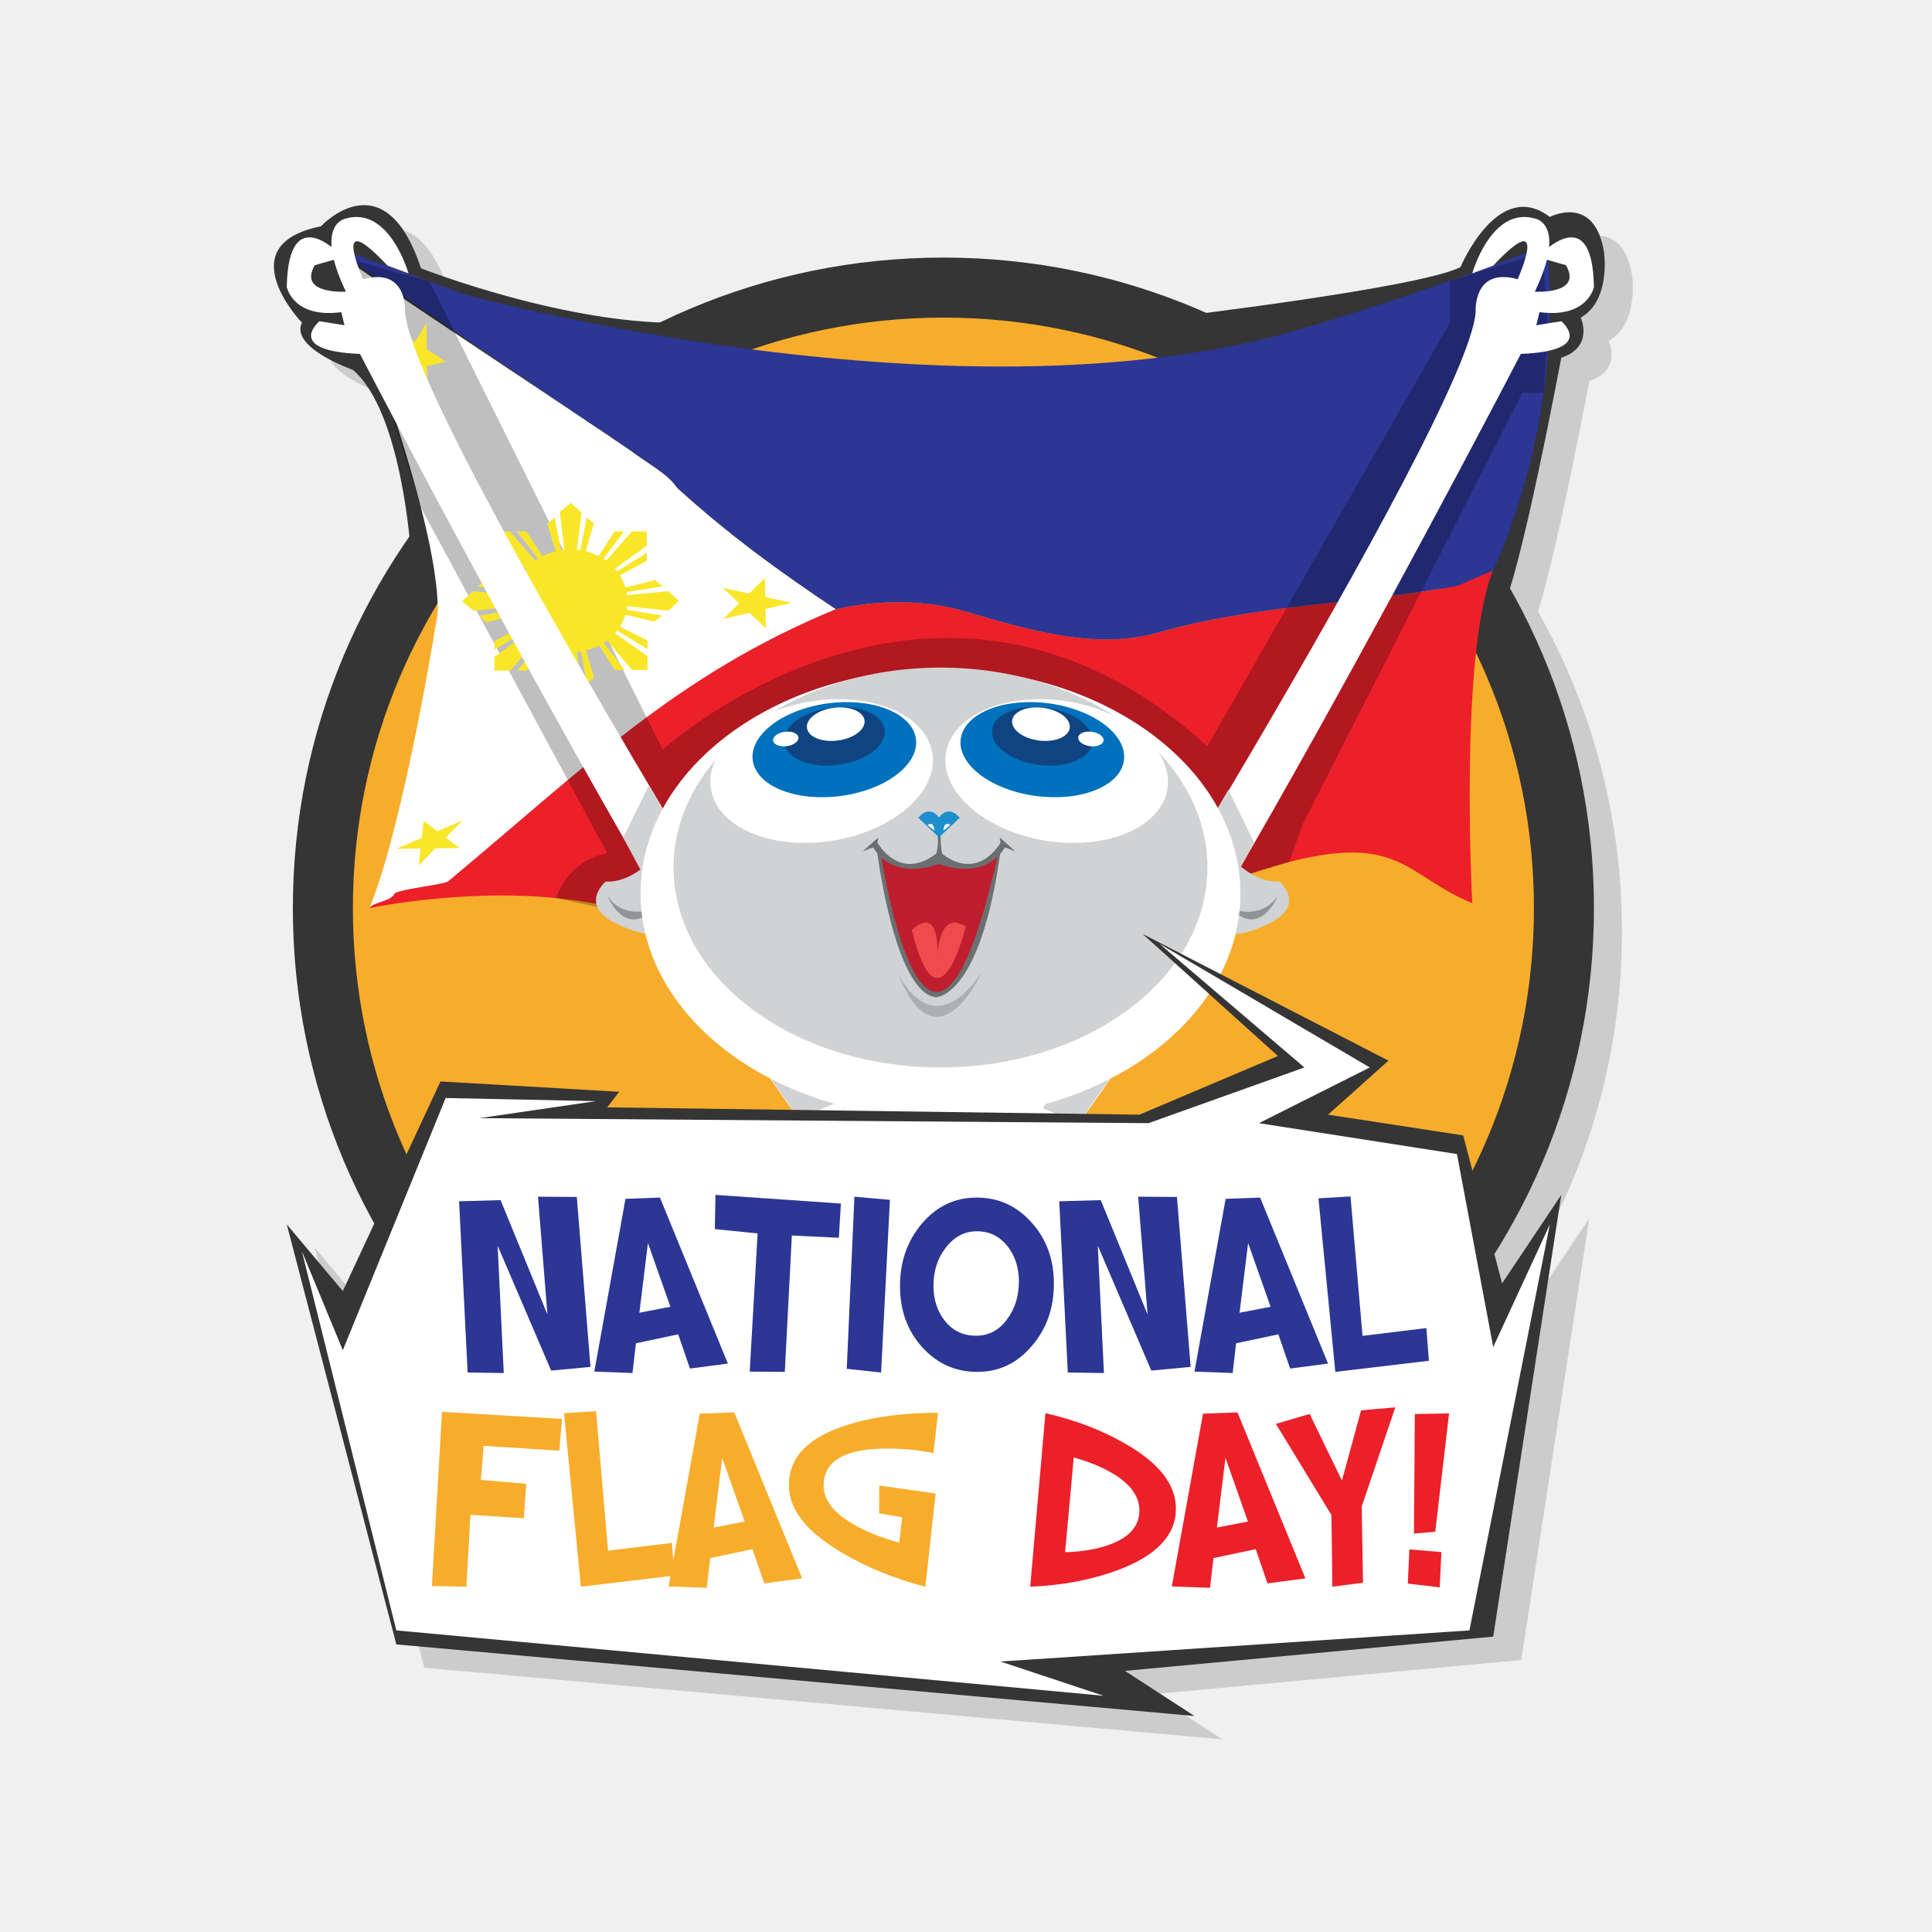
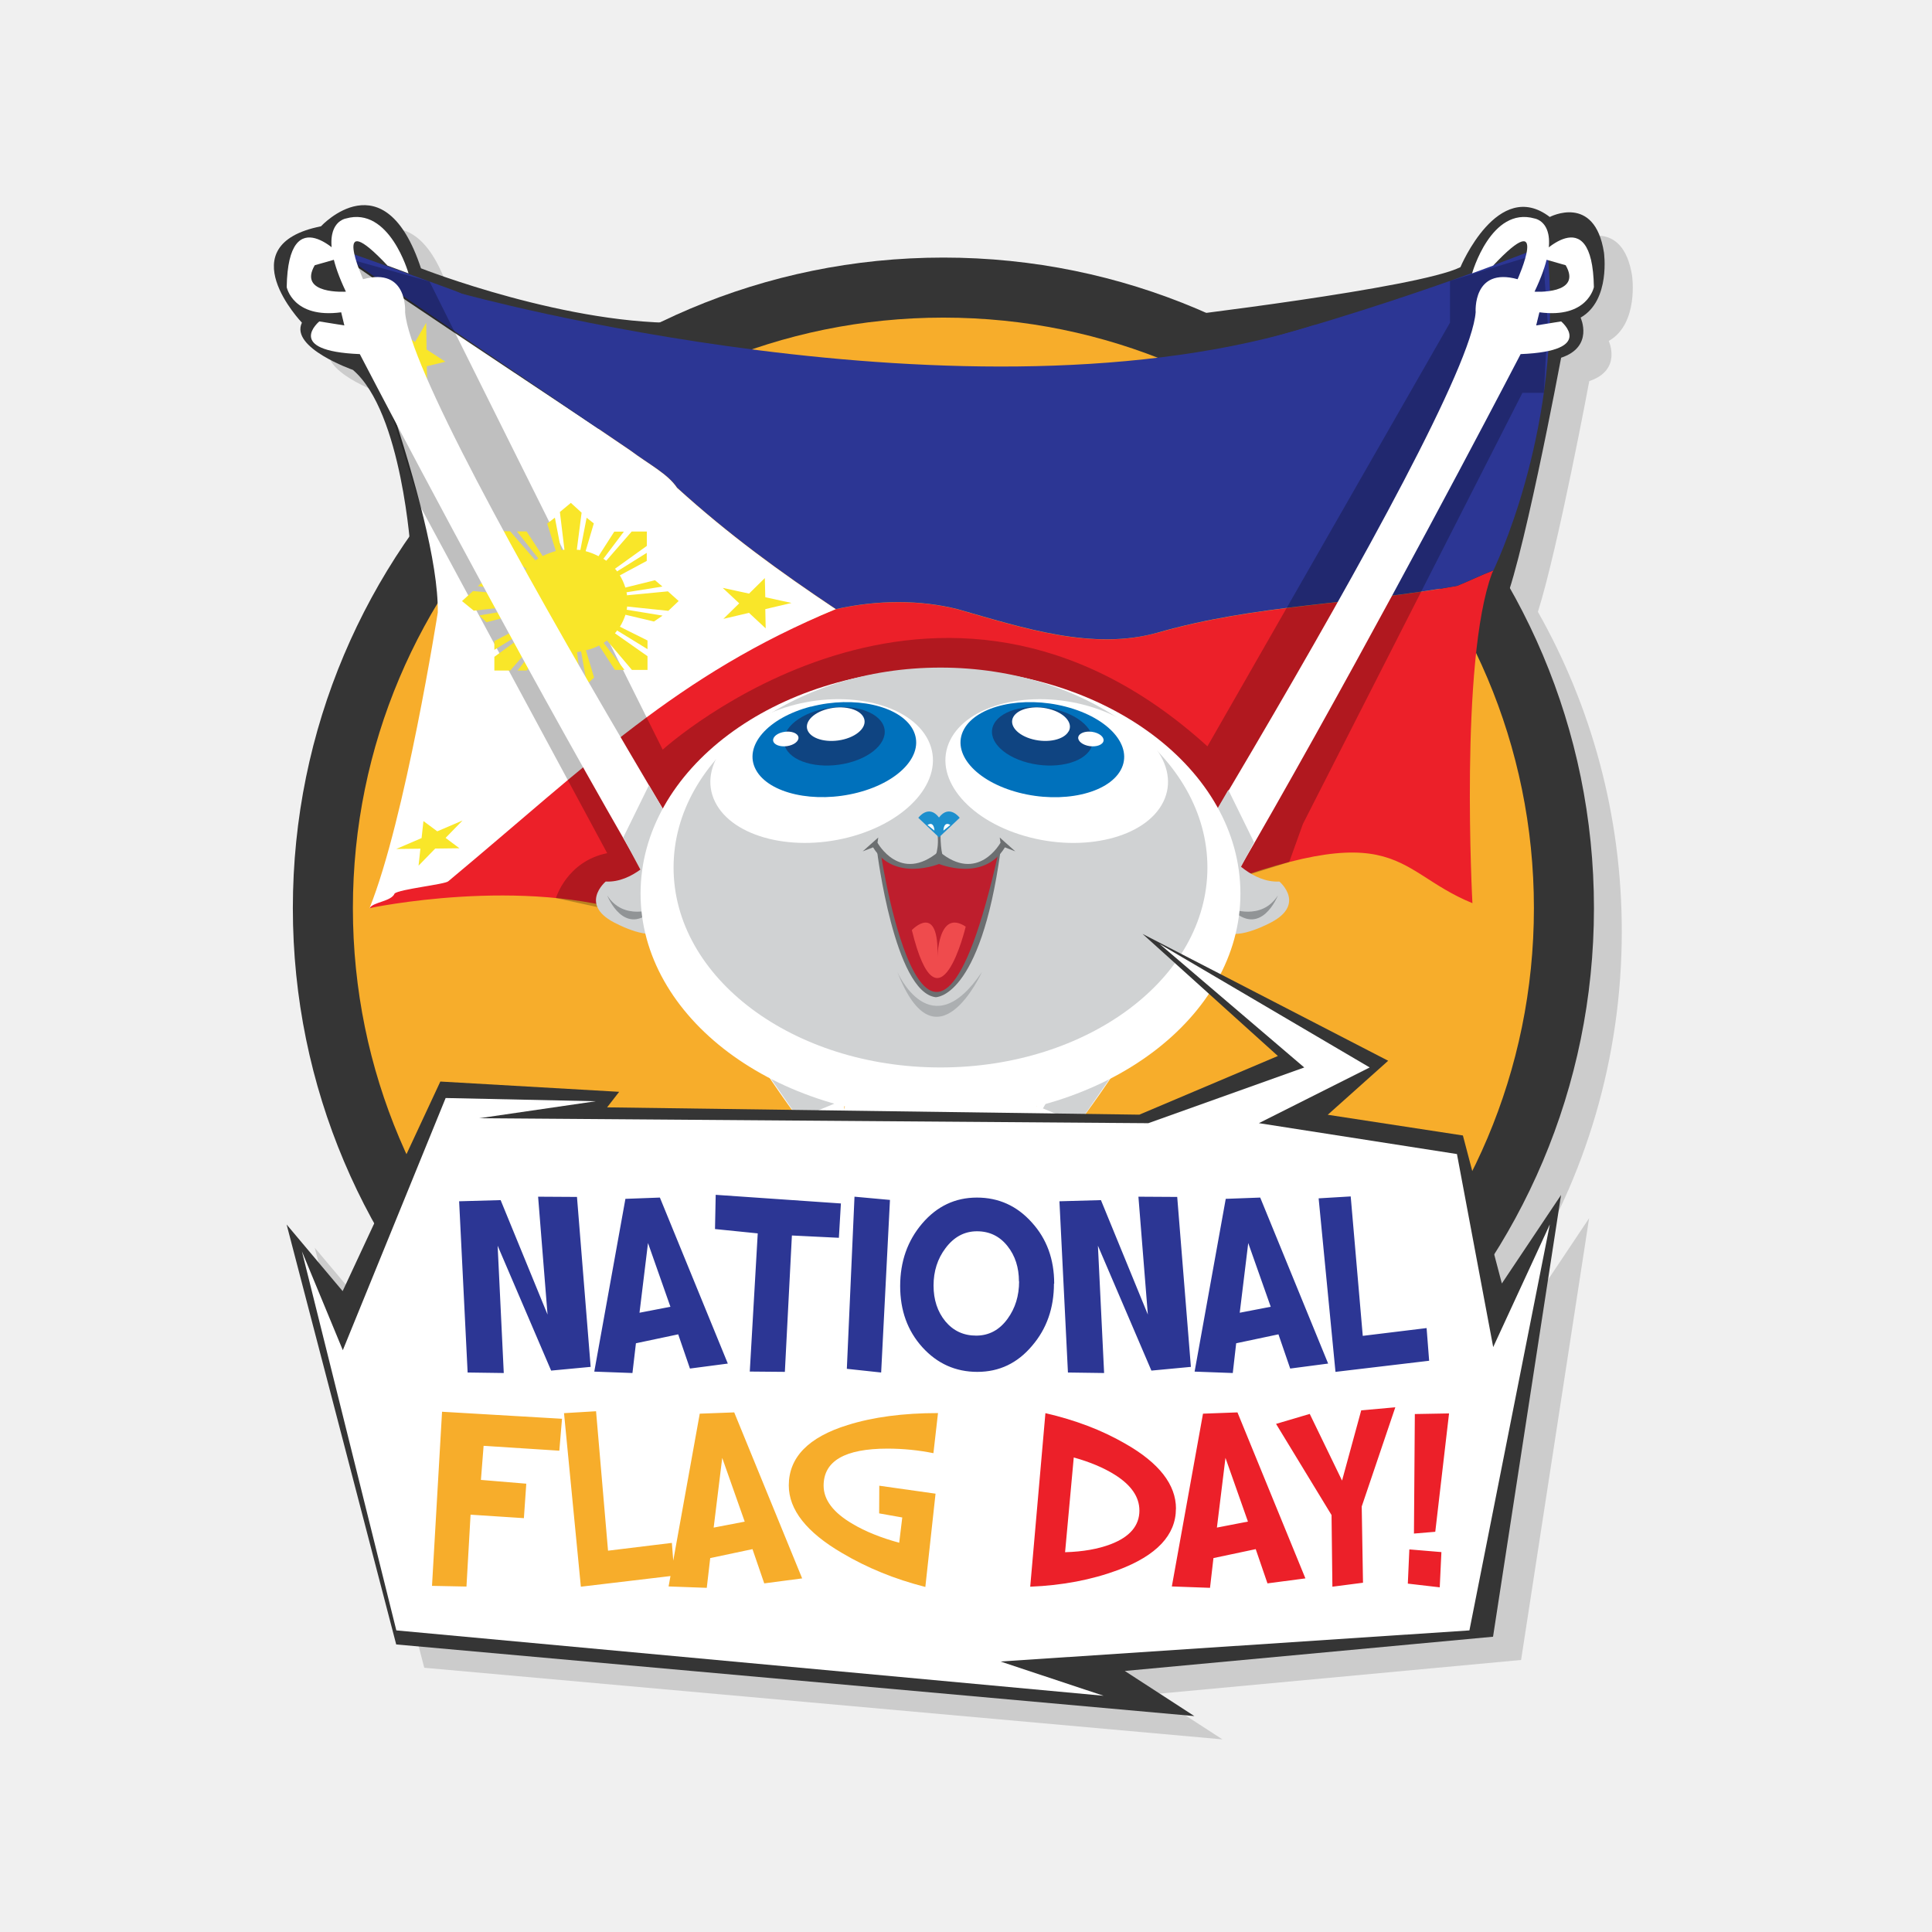
- <svg xmlns="http://www.w3.org/2000/svg" version="1.1" id="Layer_1" x="0px" y="0px" width="250px" height="250px" viewBox="0 0 250 250" enable-background="new 0 0 250 250" xml:space="preserve">
-   <g id="Layer_2_1_">
- </g>
-   <g>
-     <g opacity="0.15">
-       <path d="M199.016,79.142c2.643-8.419,6.636-29.83,6.636-29.83c4.281-1.421,2.519-5.191,2.519-5.191    c3.929-2.232,3.021-8.437,3.021-8.437c-1.208-7.647-7.017-4.587-7.017-4.587c-6.715-5.134-11.565,6.493-11.565,6.493    c-4.109,2.055-23.613,4.733-32.901,5.919c-10.4-4.598-21.904-7.157-34.007-7.157c-13.153,0-25.601,3.019-36.691,8.398    c-14.61-0.602-30.908-7.009-30.908-7.009c-4.735-14.352-12.94-5.438-12.94-5.438c-12.086,2.417-2.467,12.471-2.467,12.471    c-1.562,3.255,6.596,6.111,6.596,6.111c5.044,4.29,6.799,16.565,7.315,21.561c-9.506,13.633-15.084,30.207-15.084,48.087    c0,14.807,3.828,28.717,10.54,40.805l-4.074,8.745l-7.252-8.623l14.177,54.348l103.279,9.266l-8.998-5.841l47.654-4.433    l8.805-57.16l-7.653,11.451L197,165.297c8.159-12.968,12.882-28.313,12.882-44.765C209.882,105.486,205.931,91.365,199.016,79.142    z" />
-     </g>
-     <g>
-       <path fill="#353535" d="M53.168,71.582c0,0-1.11-18.28-7.504-23.718c0,0-8.157-2.856-6.596-6.111c0,0-9.618-10.054,2.468-12.471    c0,0,8.205-8.914,12.94,5.438c0,0,19.238,7.568,34.647,7.032c0,0,46.601-8.584,62.016-0.652c0,0,32.405-3.812,37.844-6.531    c0,0,4.852-11.627,11.565-6.493c0,0,5.809-3.06,7.017,4.587c0,0,0.906,6.205-3.021,8.437c0,0,1.764,3.771-2.518,5.191    c0,0-5.338,28.614-7.755,32.693" />
-     </g>
-     <g>
-       <circle fill="#353535" cx="122.076" cy="117.511" r="84.181" />
-     </g>
-     <g>
-       <circle fill="#F7AD2B" cx="122.076" cy="117.511" r="76.412" />
-     </g>
-     <path fill="#FFFFFF" d="M108.159,78.833c-7.251-4.834-13.898-9.668-20.546-15.711c-1.208-1.813-3.625-3.021-6.043-4.834   c-10.112-6.895-27.61-18.328-37.21-25.006c0.123,3.269,12.445,32.957,12.289,45.968c0,0-4.218,26.832-8.832,38.262   c0.613-0.57,20.654-4.844,21.063-5.254C87.009,97.149,87.613,87.293,108.159,78.833z" />
-     <path fill="#EC2029" d="M149.855,81.854c-8.46,2.417-17.524-0.604-25.984-3.021c-4.834-1.208-10.273-1.208-15.712,0   c-20.546,8.46-32.027,20.093-50.156,35.2c-0.409,0.409-6.336,1.019-6.949,1.589c-0.418,1.037-2.792,1.087-3.237,1.888   c0,0,19.844-4.222,34.868,0.904c0,0,38.208,11.109,68.45-1.369c30.24-12.478,28.547-4.598,39.376-0.175   c0,0-1.689-31.343,2.541-42.698c0,0,0.063-0.13,0.17-0.355c-1.617,0.609-3.154,1.379-4.691,1.994   C175.236,78.229,162.546,78.229,149.855,81.854z" />
-     <path fill="#2C3694" d="M200.142,31.655c0,0-69.446,28.646-112.982,20.287c0,0-15.408-9.216-28.401-14.353   c0,0-15.852-5.813-15.845-5.62c9.601,6.677,28.545,19.423,38.657,26.317c2.417,1.813,4.834,3.021,6.043,4.834   c6.647,6.043,13.294,10.877,20.546,15.711c5.439-1.208,10.877-1.208,15.712,0c8.46,2.417,17.524,5.438,25.984,3.021   c12.69-3.625,25.381-3.625,38.675-6.043c1.537-0.615,3.074-1.385,4.691-1.994C194.476,71.147,202.419,53.212,200.142,31.655z" />
-     <path opacity="0.25" d="M71.938,116.208c0,0,1.4-4.747,6.632-5.81L54.477,65.7l-7.529-23.948l-2.587-8.471l11.217,3.146   l30.171,60.579c0,0,35.48-32.234,70.491-0.429l31.385-54.826v-5.403l12.005-3.687l0.622,9.089l-0.507,9.079h-2.753l-28.402,55.784   l-1.775,4.928l-7.768,2.436l-72.534,5.403" />
-     <path fill="#FFFFFF" d="M134.102,143.173c0,0,55.839-89.052,56.847-102.781c0,0-0.403-5.874,5.438-4.262   c0,0,4.347-9.762-3.164-1.759l-2.715,1.001c0,0,2.455-8.709,8.096-7.098c0,0,1.383,0.198,1.775,2.022   c0.296,1.368,0.036,3.649-1.775,7.445c0,0,6.243,0.403,4.027-3.424l-3.625-1.036c0,0,7.051-7.827,7.252,3.855   c0,0-0.806,4.093-7.051,3.255l-0.416,1.694l3.236-0.518c0,0,4.634,3.827-5.236,4.23c0,0-50.041,96.485-62.688,105.55" />
-     <path fill="#F9E629" d="M81.151,78.448c0,0.15-0.021,0.302-0.062,0.452l4.651,0.761l-1.116,0.763l-3.69-0.875   c-0.187,0.564-0.424,1.082-0.714,1.552l3.567,1.779v1.128l-3.938-2.427c-0.063,0.113-0.155,0.235-0.279,0.366l4.218,2.963v1.778   h-2.016l-3.226-3.809c-0.124,0.094-0.269,0.197-0.434,0.31l2.698,3.499h-1.241l-2.047-3.161c-0.537,0.282-1.106,0.489-1.705,0.62   l1.055,3.528l-0.931,0.875l-0.745-4.261c-0.166,0.038-0.341,0.066-0.527,0.084l0.589,4.855l-1.396,1.242l-1.426-1.242l0.558-4.855   c-0.166-0.018-0.32-0.046-0.465-0.084l-0.745,4.261l-0.837-0.705l1.054-3.641c-0.579-0.15-1.138-0.358-1.674-0.621l-2.171,3.189   h-1.178l2.698-3.556c-0.125-0.075-0.239-0.159-0.341-0.254l-3.317,3.81h-2.047v-1.778l4.186-3.049   c-0.082-0.093-0.154-0.187-0.217-0.281l-3.969,2.427v-1.129l3.566-1.863c-0.332-0.507-0.569-1.033-0.713-1.579l-3.876,1.016   l-0.931-0.876l4.621-0.79c-0.021-0.131-0.043-0.273-0.063-0.423l-5.272,0.593l-1.519-1.243l1.426-1.298l5.365,0.508   c0.02-0.15,0.041-0.291,0.063-0.423l-4.807-0.706l0.961-0.818l4.031,0.932c0.145-0.526,0.362-1.034,0.651-1.524l-3.503-1.862   v-1.073l3.876,2.428c0.083-0.113,0.165-0.226,0.248-0.339l-4.124-2.991v-1.862h2.016l3.287,3.781   c0.103-0.093,0.228-0.179,0.373-0.254l-2.761-3.527h1.24l2.078,3.188c0.538-0.263,1.106-0.479,1.706-0.648l-1.116-3.556   l0.992-0.762l0.807,4.178c0.145,0,0.289-0.009,0.434-0.028l-0.589-4.883l1.426-1.186l1.396,1.27l-0.62,4.799   c0.166,0,0.321,0.009,0.465,0.028l0.807-4.178l0.93,0.734l-1.054,3.584c0.579,0.151,1.137,0.368,1.674,0.648l2.048-3.188h1.24   l-2.667,3.527c0.123,0.075,0.248,0.161,0.372,0.254l3.287-3.781h1.954v1.862l-4.125,2.963c0.124,0.095,0.217,0.207,0.279,0.339   l3.845-2.4v1.044L80.22,74.44c0.31,0.508,0.548,1.036,0.714,1.581l3.845-0.959l0.961,0.818l-4.651,0.734   c0.04,0.15,0.062,0.282,0.062,0.395l5.303-0.508l1.396,1.242l-1.333,1.27L81.151,78.448L81.151,78.448z" />
-     <polygon fill="#F9E629" points="96.965,79.293 93.607,80.081 95.654,78.065 93.519,76.067 96.936,76.808 98.982,74.792    99.044,77.265 102.437,78.001 99.047,78.801 99.101,81.291 96.965,79.293  " />
-     <polygon fill="#F9E629" points="56.343,109.775 54.178,112 54.419,109.799 51.286,109.837 54.574,108.424 54.815,106.223    56.603,107.551 59.868,106.148 57.685,108.396 59.477,109.736 56.343,109.775  " />
-     <polygon fill="#F9E629" points="53.727,44.239 55.173,41.752 55.226,45.211 57.667,46.793 55.256,47.371 55.309,50.831    53.768,47.728 51.374,48.303 52.832,45.786 51.286,42.659 53.727,44.239  " />
-     <polygon fill="#D0D2D3" points="114.852,173.149 111.545,183.142 120.466,174.315 125.523,173.149 131.858,184.305 129.209,170.92     " />
-     <path fill="#FFFFFF" d="M111.533,172.374c0,0-2.793,8.731-3.569,12.804c0,0,1.746,3.395,5.432,0l3.881-6.692   c0,0-0.292,3.299,0.485,2.522l3.977-8.634l-4.171,0.775l-5.019,9.022l3.175-8.635" />
-     <path fill="#FFFFFF" d="M109.264,143.173c0,0-55.839-89.052-56.846-102.781c0,0,0.403-5.874-5.439-4.262   c0,0-4.346-9.762,3.165-1.759l2.714,1.001c0,0-2.456-8.709-8.095-7.098c0,0-1.383,0.198-1.776,2.022   c-0.295,1.368-0.036,3.649,1.776,7.445c0,0-6.244,0.403-4.029-3.424l3.626-1.036c0,0-7.05-7.827-7.251,3.855   c0,0,0.805,4.093,7.05,3.255l0.417,1.694l-3.237-0.518c0,0-4.633,3.827,5.237,4.23c0,0,50.04,96.485,62.688,105.55" />
-     <path fill="#FFFFFF" d="M131.99,172.374c0,0,2.793,8.731,3.568,12.804c0,0-1.746,3.395-5.433,0l-3.88-6.692   c0,0,0.291,3.299-0.485,2.522l-3.978-8.634l4.172,0.775l5.019,9.022l-3.176-8.635" />
-     <polygon fill="#D0D2D3" points="80.644,108.382 83.974,101.603 107.964,142.814 103.324,144.732 97.978,137.027 83.484,113.681     " />
-     <polygon fill="#D0D2D3" points="162.275,108.986 158.944,102.207 134.955,143.419 139.594,145.336 144.941,137.632    159.435,114.285  " />
-     <path fill="#FFFFFF" d="M133.006,139.94l-11.843,2.257l-10.729-2.257c0,0-13.665,34.922,11.284,36.993   C146.669,174.862,133.006,139.94,133.006,139.94z" />
-     <path fill="#D0D2D3" d="M84.668,110.884c0,0-2.799,3.379-6.291,3.186c0,0-3.687,3.101,1.552,5.528c0,0,5.433,2.811,5.82,0   L84.668,110.884z" />
-     <path fill="#919496" d="M84.668,117.568c0,0-3.963,1.645-6.097-1.702C78.571,115.866,80.766,121.506,84.668,117.568z" />
-     <path fill="#D0D2D3" d="M159.262,110.884c0,0,2.8,3.379,6.291,3.186c0,0,3.688,3.101-1.552,5.528c0,0-5.433,2.811-5.821,0   L159.262,110.884z" />
-     <path fill="#919496" d="M159.262,117.568c0,0,3.964,1.645,6.098-1.702C165.359,115.866,163.163,121.506,159.262,117.568z" />
-     <ellipse fill="#FFFFFF" cx="121.699" cy="115.623" rx="38.81" ry="29.067" />
-     <ellipse fill="#D0D2D3" cx="121.699" cy="112.257" rx="34.54" ry="25.871" />
-     <path fill="#FFFFFF" d="M102.185,91.371c7.617-2.201,15.644-0.223,17.928,4.417c2.285,4.64-2.038,10.186-9.655,12.387   c-7.618,2.201-15.644,0.224-17.929-4.417C90.244,99.117,94.567,93.572,102.185,91.371z" />
-     <g>
-       <path fill="#0071BC" d="M104.922,91.446c5.601-1.456,11.504-0.147,13.184,2.923c1.68,3.07-1.499,6.741-7.1,8.198    c-5.601,1.456-11.504,0.147-13.184-2.924C96.143,96.573,99.321,92.903,104.922,91.446z" />
-       <path fill="#0F4481" d="M106.091,91.849c3.449-0.896,7.084-0.09,8.118,1.8c1.034,1.891-0.923,4.151-4.372,5.048    c-3.448,0.896-7.084,0.091-8.118-1.801C100.686,95.006,102.642,92.747,106.091,91.849z" />
-       <path fill="#FFFFFF" d="M107.072,91.744c1.976-0.514,4.058-0.052,4.651,1.031c0.592,1.084-0.529,2.378-2.505,2.892    c-1.976,0.514-4.058,0.053-4.65-1.031C103.975,93.553,105.096,92.259,107.072,91.744z" />
-       <path fill="#FFFFFF" d="M101.209,94.761c0.869-0.226,1.785-0.022,2.046,0.454c0.26,0.476-0.233,1.046-1.102,1.271    c-0.87,0.226-1.785,0.023-2.045-0.453C99.848,95.557,100.341,94.987,101.209,94.761z" />
-     </g>
-     <path fill="#FFFFFF" d="M132.6,108.177c-7.616-2.201-11.939-7.747-9.655-12.387c2.284-4.641,10.312-6.618,17.929-4.417   c7.617,2.2,11.94,7.747,9.656,12.387S140.218,110.377,132.6,108.177z" />
-     <g>
-       <path fill="#0071BC" d="M145.022,99.644c-1.68,3.071-7.583,4.379-13.185,2.924c-5.602-1.457-8.779-5.127-7.1-8.198    c1.68-3.071,7.582-4.379,13.183-2.923C143.522,92.903,146.701,96.573,145.022,99.644z" />
-       <path fill="#0F4481" d="M141.125,96.896c-1.034,1.892-4.67,2.696-8.118,1.801c-3.448-0.897-5.405-3.157-4.372-5.048    c1.034-1.89,4.67-2.696,8.118-1.8C140.202,92.747,142.159,95.006,141.125,96.896z" />
-       <path fill="#FFFFFF" d="M138.276,94.636c-0.592,1.084-2.674,1.545-4.649,1.031c-1.977-0.513-3.098-1.808-2.506-2.892    c0.593-1.083,2.676-1.545,4.651-1.031C137.748,92.259,138.869,93.553,138.276,94.636z" />
-       <path fill="#FFFFFF" d="M142.735,96.033c-0.26,0.477-1.176,0.679-2.045,0.453c-0.869-0.226-1.362-0.795-1.102-1.271    c0.261-0.477,1.177-0.68,2.046-0.454C142.503,94.987,142.997,95.557,142.735,96.033z" />
-     </g>
-     <path fill="#6C6F71" d="M122.076,111.034c-0.435-1.08-0.377-3.557-0.377-3.557h-0.448c0.399,2.295-0.337,3.67-0.337,3.67" />
-     <g>
-       <path fill="#1D8FCD" d="M121.54,108.319l2.644-2.494c0,0-1.324-1.814-2.678-0.042c-1.352-1.772-2.677,0.042-2.677,0.042    l2.644,2.494v0.063l0.033-0.032l0.034,0.032V108.319z" />
-       <path fill="#FFFFFF" d="M120.914,107.477c0,0-0.024-1.274-0.896-0.726L120.914,107.477z" />
-       <path fill="#FFFFFF" d="M122.076,107.477c0,0,0.022-1.274,0.896-0.726L122.076,107.477z" />
-     </g>
-     <path fill="#D0D2D3" d="M114.852,144.237h13.697c0,0,4.912,16.895-0.124,31.005c0,0-5.719,4.296-12.75,0.297   C115.675,175.539,110.195,171.557,114.852,144.237z" />
-     <path fill="#6C6F71" d="M113.497,110.164c0,0,2.253,18.218,7.573,18.872c0,0,5.772,0.226,8.391-18.872l-0.705,0.441l-1.31,0.806   c0,0-2.832,1.588-6.376-0.642C121.069,110.77,117.172,113.751,113.497,110.164z" />
-     <path fill="#BE1E2D" d="M114.066,110.981c0,0,6.128,39.495,15.117-0.583c0,0-3.289,3.204-7.688,0.749c0,0-4.794,2.542-7.429-0.749" />
-     <path fill="#6C6F71" d="M129.364,108.372l0.101,0.673c0,0-2.926,5.361-7.959,1.119c-5.033,4.242-7.959-1.119-7.959-1.119   l0.101-0.673l-2.014,1.792l1.343-0.516c2.753,4.532,8.529,2.148,8.529,2.148s5.777,2.384,8.529-2.148l1.343,0.516L129.364,108.372z   " />
-     <path fill="#EF4B4D" d="M117.993,120.354c0,0,3.566-3.787,3.312,3.583c0,0,0.06-6.396,3.657-4.033   C124.963,119.904,121.469,134.571,117.993,120.354z" />
-     <path fill="#ACAFB1" d="M116.115,125.764c0,0,4.305,9.895,10.953,0C127.068,125.764,121.176,138.831,116.115,125.764z" />
-     <path fill="#2C3694" d="M59.786,38.004c0,0,65.655,18.192,110.393,4.03l-9.67,18.67l-71.284-2.618l-12.108-8.732L59.786,38.004z" />
-     <polygon fill="#353535" points="147.845,120.847 165.359,136.645 147.438,144.237 78.571,143.291 80.129,141.277 56.996,139.94    44.36,167.061 37.109,158.438 51.286,212.785 154.564,222.051 145.567,216.21 193.222,211.777 202.026,154.618 194.372,166.068    189.336,146.917 171.849,144.237 179.667,137.248  " />
-     <polygon fill="#FFFFFF" points="57.667,142.083 44.36,174.715 39.068,161.924 51.286,210.973 142.806,219.433 129.46,215.001    190.142,210.973 200.549,158.438 193.222,174.312 188.53,149.334 162.906,145.336 177.25,138.128 150.057,122.141 168.79,138.128    148.615,145.336 62.031,144.689 77.117,142.486  " />
-     <g>
-       <g>
-         <path fill="#2C3694" d="M76.407,176.875l-5.089,0.479l-6.924-16.16l0.793,16.474l-4.676-0.065l-1.107-22.158l5.371-0.149     l6.064,14.806l-1.223-15.251l5.023,0.032L76.407,176.875z" />
-       </g>
-       <g>
-         <path fill="#2C3694" d="M94.187,176.445l-4.908,0.645l-1.52-4.428l-5.469,1.156l-0.446,3.85l-4.94-0.182l4.032-22.356     l4.461-0.165L94.187,176.445z M86.751,169.093l-2.908-8.245l-1.107,9.021L86.751,169.093z" />
-       </g>
-       <g>
-         <path fill="#2C3694" d="M108.811,155.741l-0.265,4.429l-6.081-0.298l-0.909,17.647l-4.544-0.033l1.024-17.879l-5.536-0.562     l0.083-4.428L108.811,155.741z" />
-       </g>
-       <g>
-         <path fill="#2C3694" d="M115.155,155.262l-1.14,22.341l-4.445-0.479l0.991-22.273L115.155,155.262z" />
-       </g>
-       <g>
-         <path fill="#2C3694" d="M136.372,166.102c0,3.162-0.942,5.839-2.825,8.031c-1.896,2.258-4.258,3.387-7.09,3.387     c-2.82,0-5.194-1.063-7.121-3.189c-1.917-2.125-2.875-4.764-2.875-7.914c0-3.173,0.947-5.871,2.842-8.097     c1.906-2.236,4.264-3.354,7.072-3.354c2.819,0,5.188,1.074,7.105,3.223C135.407,160.313,136.372,162.951,136.372,166.102z      M131.844,165.82c0-1.806-0.495-3.331-1.486-4.576c-1.014-1.278-2.33-1.917-3.949-1.917c-1.631,0-2.991,0.733-4.082,2.197     c-1.024,1.355-1.537,2.964-1.537,4.825c0,1.84,0.506,3.382,1.52,4.627c1.024,1.245,2.352,1.867,3.983,1.867     c1.662,0,3.018-0.728,4.064-2.182C131.349,169.308,131.844,167.693,131.844,165.82z" />
-       </g>
-       <g>
-         <path fill="#2C3694" d="M154.068,176.875l-5.089,0.479l-6.924-16.16l0.793,16.474l-4.676-0.065l-1.106-22.158l5.37-0.149     l6.063,14.806l-1.223-15.251l5.023,0.032L154.068,176.875z" />
-       </g>
-       <g>
-         <path fill="#2C3694" d="M171.849,176.445l-4.908,0.645l-1.52-4.428l-5.47,1.156l-0.446,3.85l-4.94-0.182l4.032-22.356     l4.461-0.165L171.849,176.445z M164.413,169.093l-2.908-8.245l-1.107,9.021L164.413,169.093z" />
-       </g>
-       <g>
-         <path fill="#2C3694" d="M184.901,176.082l-12.111,1.438l-2.182-22.455l4.148-0.248l1.553,18.043l8.262-1.008L184.901,176.082z" />
-       </g>
-       <g>
-         <path fill="#F7AD2B" d="M72.723,183.605l-0.347,4.114l-9.798-0.628l-0.347,4.412l5.866,0.495l-0.313,4.462l-6.907-0.446     l-0.528,9.303l-4.462-0.083l1.306-22.538L72.723,183.605z" />
-       </g>
-       <g>
-         <path fill="#F7AD2B" d="M87.275,203.88l-12.112,1.438l-2.181-22.456l4.147-0.248l1.553,18.044l8.262-1.008L87.275,203.88z" />
-       </g>
-       <g>
-         <path fill="#F7AD2B" d="M103.799,204.243l-4.907,0.645l-1.521-4.429l-5.469,1.156l-0.446,3.851l-4.94-0.182l4.032-22.356     l4.461-0.165L103.799,204.243z M96.363,196.891l-2.908-8.246l-1.107,9.022L96.363,196.891z" />
-       </g>
-       <g>
-         <path fill="#F7AD2B" d="M121.38,182.813l-0.595,5.221c-1.939-0.396-3.922-0.595-5.948-0.595c-5.508,0-8.262,1.598-8.262,4.792     c0,1.84,1.255,3.492,3.767,4.957c1.63,0.97,3.635,1.779,6.015,2.429l0.396-3.271l-2.991-0.528l0.017-3.586l7.287,1.024     l-1.322,12.063c-1.982-0.507-3.866-1.124-5.651-1.851c-1.785-0.728-3.487-1.57-5.106-2.528c-4.604-2.688-6.907-5.606-6.907-8.758     c0-3.635,2.539-6.24,7.617-7.815C112.98,183.33,116.875,182.813,121.38,182.813z" />
-       </g>
-       <g>
-         <path fill="#EC2029" d="M152.163,195.221c0,3.416-2.489,6.06-7.469,7.932c-3.437,1.278-7.231,2-11.384,2.165l1.966-22.456     c1.917,0.441,3.731,0.986,5.445,1.636c1.712,0.65,3.34,1.421,4.882,2.313C149.977,189.301,152.163,192.104,152.163,195.221z      M147.438,195.452c0-1.751-1.064-3.293-3.189-4.626c-1.443-0.903-3.212-1.646-5.305-2.23l-1.123,12.26     c2.302-0.066,4.273-0.413,5.915-1.041C146.204,198.867,147.438,197.414,147.438,195.452z" />
-       </g>
-       <g>
-         <path fill="#EC2029" d="M168.919,204.243l-4.908,0.645l-1.52-4.429l-5.47,1.156l-0.446,3.851l-4.94-0.182l4.032-22.356     l4.461-0.165L168.919,204.243z M161.483,196.891l-2.908-8.246l-1.107,9.022L161.483,196.891z" />
-       </g>
-       <g>
-         <path fill="#EC2029" d="M180.552,182.102l-4.346,12.839l0.165,9.864l-3.966,0.513l-0.115-9.271l-7.188-11.797l4.362-1.289     l4.181,8.625l2.479-9.088L180.552,182.102z" />
-       </g>
-       <g>
-         <path fill="#EC2029" d="M186.517,200.839l-0.215,4.561l-4.131-0.479l0.198-4.429L186.517,200.839z M187.508,182.895     l-1.784,15.317l-2.76,0.231l0.115-15.467L187.508,182.895z" />
-       </g>
-     </g>
-   </g>
+ <svg xmlns="http://www.w3.org/2000/svg" width="250" height="250" viewBox="0 0 250 250">
+   <path d="M199.016 79.142c2.643-8.42 6.636-29.83 6.636-29.83 4.28-1.42 2.52-5.19 2.52-5.19 3.928-2.233 3.02-8.438 3.02-8.438-1.208-7.647-7.017-4.587-7.017-4.587-6.715-5.134-11.565 6.493-11.565 6.493-4.11 2.055-23.613 4.733-32.9 5.92-10.4-4.6-21.905-7.158-34.008-7.158-13.153 0-25.6 3.02-36.69 8.398-14.61-.602-30.91-7.01-30.91-7.01-4.734-14.35-12.94-5.437-12.94-5.437-12.085 2.417-2.466 12.47-2.466 12.47-1.562 3.256 6.596 6.112 6.596 6.112 5.044 4.29 6.8 16.565 7.315 21.56-9.506 13.634-15.084 30.208-15.084 48.088 0 14.807 3.828 28.717 10.54 40.805l-4.074 8.745-7.26-8.623 14.17 54.348 103.28 9.266-9-5.84 47.65-4.434 8.8-57.16-7.65 11.45-1-3.793c8.16-12.968 12.88-28.313 12.88-44.765 0-15.046-3.95-29.167-10.87-41.39z" opacity=".15" />
+   <path fill="#353535" d="M53.168 71.582s-1.11-18.28-7.504-23.718c0 0-8.157-2.856-6.596-6.11 0 0-9.618-10.055 2.468-12.472 0 0 8.205-8.914 12.94 5.438 0 0 19.238 7.568 34.647 7.032 0 0 46.6-8.584 62.016-.652 0 0 32.4-3.812 37.84-6.53 0 0 4.85-11.628 11.56-6.494 0 0 5.81-3.06 7.01 4.587 0 0 .9 6.205-3.02 8.437 0 0 1.76 3.77-2.52 5.19 0 0-5.34 28.615-7.76 32.694" />
+   <circle fill="#353535" cx="122.076" cy="117.511" r="84.181" />
+   <circle fill="#F7AD2B" cx="122.076" cy="117.511" r="76.412" />
+   <path fill="#FFF" d="M108.16 78.833c-7.252-4.834-13.9-9.668-20.547-15.71-1.208-1.814-3.625-3.022-6.043-4.835-10.112-6.895-27.61-18.328-37.21-25.006.123 3.27 12.445 32.957 12.29 45.968 0 0-4.22 26.832-8.833 38.262.613-.57 20.654-4.844 21.063-5.254 18.13-15.11 18.733-24.965 39.28-33.425z" />
+   <path fill="#EC2029" d="M149.855 81.854c-8.46 2.417-17.524-.604-25.984-3.02-4.83-1.21-10.27-1.21-15.71 0-20.54 8.46-32.02 20.092-50.15 35.2-.41.408-6.33 1.018-6.95 1.588-.41 1.037-2.79 1.087-3.23 1.888 0 0 19.85-4.222 34.87.904 0 0 38.21 11.11 68.45-1.37 30.24-12.477 28.55-4.597 39.38-.174 0 0-1.69-31.343 2.54-42.698l.17-.355c-1.61.61-3.15 1.38-4.69 1.994-13.29 2.42-25.98 2.42-38.67 6.05z" />
+   <path fill="#2C3694" d="M200.142 31.655S130.696 60.3 87.16 51.942c0 0-15.408-9.216-28.4-14.353 0 0-15.853-5.82-15.846-5.62 9.6 6.67 28.545 19.42 38.657 26.31 2.42 1.81 4.84 3.02 6.05 4.83 6.65 6.04 13.3 10.87 20.55 15.71 5.44-1.21 10.88-1.21 15.72 0 8.46 2.41 17.53 5.44 25.99 3.02 12.69-3.63 25.38-3.63 38.68-6.04 1.54-.62 3.08-1.39 4.69-2 1.26-2.67 9.2-20.61 6.92-42.16z" />
+   <path opacity=".25" d="M71.938 116.208s1.4-4.747 6.632-5.81L54.477 65.7l-7.53-23.948-2.586-8.47 11.22 3.145 30.17 60.58s35.48-32.235 70.49-.43l31.39-54.827v-5.4l12.01-3.685.63 9.09-.5 9.08H197l-28.403 55.783-1.774 4.928-7.77 2.437-72.532 5.404" />
+   <path fill="#FFF" d="M134.102 143.173s55.84-89.052 56.847-102.78c0 0-.41-5.875 5.43-4.263 0 0 4.34-9.762-3.17-1.76l-2.72 1.002s2.45-8.71 8.09-7.098c0 0 1.38.198 1.77 2.022.29 1.368.03 3.65-1.78 7.445 0 0 6.24.41 4.03-3.42l-3.6-1.03s7.05-7.82 7.25 3.86c0 0-.81 4.1-7.05 3.26l-.42 1.7 3.23-.52s4.63 3.83-5.24 4.23c0 0-50.04 96.49-62.69 105.55" />
+   <path fill="#F9E629" d="M81.15 78.448c0 .15-.02.302-.06.452l4.65.76-1.116.764-3.69-.875c-.187.56-.424 1.08-.714 1.55l3.567 1.78V84l-3.937-2.42c-.064.114-.156.236-.28.367l4.218 2.963v1.778h-2.016l-3.226-3.81c-.124.095-.27.198-.434.31l2.698 3.5h-1.24l-2.048-3.16c-.537.28-1.106.488-1.705.62l1.055 3.527-.93.875-.746-4.26c-.166.037-.34.065-.527.083l.58 4.855-1.4 1.242-1.43-1.242.56-4.855c-.17-.018-.32-.046-.47-.084l-.75 4.26-.84-.71L72 84.2c-.578-.15-1.137-.36-1.673-.62l-2.17 3.19h-1.18l2.7-3.556c-.126-.075-.24-.16-.342-.254l-3.317 3.81H63.97v-1.778l4.187-3.05c-.082-.092-.154-.186-.217-.28l-3.97 2.427v-1.13l3.567-1.87c-.332-.51-.57-1.04-.713-1.58l-3.876 1.01-.93-.88 4.62-.79c-.02-.13-.043-.27-.063-.42l-5.272.59-1.52-1.24 1.427-1.3 5.365.5c.02-.15.04-.29.063-.43l-4.807-.71.97-.82 4.03.93c.15-.53.37-1.04.65-1.53l-3.5-1.86V71.5l3.88 2.43.25-.33-4.12-2.99v-1.87H66l3.288 3.78c.104-.09.23-.18.374-.25l-2.762-3.5h1.24l2.077 3.18c.538-.263 1.106-.48 1.706-.648l-1.115-3.557.992-.76.805 4.18c.145 0 .29-.01.434-.03l-.59-4.884 1.42-1.18 1.39 1.27-.62 4.8c.16 0 .32.01.46.03l.81-4.18.93.74-1.06 3.59c.58.15 1.13.37 1.67.65l2.04-3.18h1.24l-2.65 3.51c.12.08.24.16.37.26l3.29-3.78h1.96v1.86l-4.13 2.96c.12.1.21.21.28.34l3.84-2.4v1.04l-3.48 1.87c.31.51.54 1.04.71 1.58l3.84-.95.96.82-4.65.74c.04.15.06.28.06.39l5.3-.51 1.39 1.25-1.34 1.27-5.37-.56zm15.815.845l-3.358.788 2.047-2.01-2.135-2 3.41.74 2.04-2.01.06 2.48 3.39.74-3.39.8.05 2.49-2.14-1.99M56.32 109.8l-2.16 2.22.24-2.2-3.13.037 3.283-1.41.24-2.2 1.79 1.327 3.266-1.4-2.19 2.25 1.79 1.34-3.14.04m-2.6-65.554l1.44-2.483.05 3.46 2.44 1.58-2.41.58.06 3.46-1.54-3.103-2.39.576 1.46-2.517-1.55-3.127 2.44 1.58" />
+   <path fill="#D0D2D3" d="M114.852 173.15l-3.307 9.992 8.92-8.827 5.058-1.166 6.335 11.15-2.65-13.39" />
+   <path fill="#FFF" d="M111.533 172.374s-2.793 8.73-3.57 12.804c0 0 1.747 3.395 5.433 0l3.88-6.692s-.29 3.3.486 2.522l3.977-8.634-4.18.775-5.02 9.02 3.17-8.64m-6.46-30.36S53.42 54.12 52.42 40.39c0 0 .403-5.874-5.44-4.262 0 0-4.345-9.76 3.166-1.76l2.714 1.004s-2.456-8.71-8.095-7.098c0 0-1.383.198-1.776 2.022-.3 1.368-.04 3.65 1.77 7.445 0 0-6.25.41-4.03-3.42l3.62-1.03s-7.05-7.82-7.25 3.86c0 0 .8 4.1 7.05 3.26l.41 1.7-3.24-.52s-4.63 3.83 5.24 4.23c0 0 50.04 96.49 62.69 105.55m22.72 21.03s2.79 8.73 3.57 12.8c0 0-1.75 3.39-5.43 0l-3.88-6.69s.29 3.3-.49 2.52l-3.98-8.64 4.17.78 5.02 9.02-3.18-8.63" />
+   <path fill="#D0D2D3" d="M80.644 108.382l3.33-6.78 23.99 41.212-4.64 1.918-5.346-7.705-14.494-23.346m78.79-4.69l-3.33-6.78-23.99 41.22 4.64 1.92 5.347-7.7 14.5-23.34" />
+   <path fill="#FFF" d="M133.006 139.94l-11.843 2.257-10.73-2.257s-13.664 34.922 11.285 36.993c24.95-2.07 11.288-36.993 11.288-36.993z" />
+   <path fill="#D0D2D3" d="M84.668 110.884s-2.8 3.38-6.29 3.186c0 0-3.688 3.1 1.55 5.528 0 0 5.434 2.81 5.82 0l-1.08-8.714z" />
+   <path fill="#919496" d="M84.668 117.568s-3.963 1.645-6.097-1.702c0 0 2.2 5.64 6.1 1.702z" />
+   <path fill="#D0D2D3" d="M159.262 110.884s2.8 3.38 6.29 3.186c0 0 3.69 3.1-1.55 5.528 0 0-5.434 2.81-5.822 0l1.082-8.714z" />
+   <path fill="#919496" d="M159.262 117.568s3.964 1.645 6.098-1.702c0 0-2.197 5.64-6.098 1.702z" />
+   <ellipse fill="#FFF" cx="121.699" cy="115.623" rx="38.81" ry="29.067" />
+   <ellipse fill="#D0D2D3" cx="121.699" cy="112.257" rx="34.54" ry="25.871" />
+   <path fill="#FFF" d="M102.185 91.37c7.617-2.2 15.644-.222 17.928 4.418 2.285 4.64-2.038 10.186-9.655 12.387-7.618 2.2-15.644.224-17.93-4.417-2.284-4.64 2.04-10.186 9.657-12.387z" />
+   <path fill="#0071BC" d="M104.922 91.446c5.6-1.456 11.504-.147 13.184 2.923 1.68 3.07-1.5 6.74-7.1 8.19-5.6 1.45-11.504.14-13.184-2.93-1.68-3.07 1.5-6.74 7.1-8.2z" />
+   <path fill="#0F4481" d="M106.09 91.85c3.45-.897 7.085-.09 8.12 1.8 1.033 1.89-.924 4.15-4.373 5.047-3.448.896-7.084.09-8.118-1.8-1.04-1.89.92-4.15 4.37-5.048z" />
+   <path fill="#FFF" d="M107.072 91.744c1.976-.514 4.058-.052 4.65 1.03.593 1.085-.528 2.38-2.504 2.893-1.976.514-4.058.053-4.65-1.03-.593-1.084.528-2.378 2.504-2.893zm-5.862 3.016c.868-.225 1.784-.02 2.045.455.26.476-.233 1.046-1.102 1.27-.87.227-1.785.024-2.045-.452-.26-.476.233-1.046 1.1-1.272zm31.39 13.417c-7.616-2.2-11.94-7.747-9.655-12.387 2.284-4.64 10.312-6.618 17.93-4.417 7.616 2.2 11.94 7.747 9.655 12.387s-10.312 6.617-17.93 4.417z" />
+   <path fill="#0071BC" d="M145.022 99.644c-1.68 3.07-7.583 4.38-13.185 2.924-5.602-1.457-8.78-5.127-7.1-8.198 1.68-3.07 7.582-4.38 13.183-2.923 5.602 1.456 8.78 5.126 7.102 8.197z" />
+   <path fill="#0F4481" d="M141.125 96.896c-1.034 1.892-4.67 2.696-8.118 1.8-3.448-.896-5.405-3.156-4.372-5.047 1.034-1.89 4.67-2.7 8.118-1.8 3.45.89 5.406 3.15 4.372 5.04z" />
+   <path fill="#FFF" d="M138.276 94.636c-.592 1.084-2.674 1.545-4.65 1.03-1.976-.512-3.097-1.807-2.505-2.89.6-1.084 2.68-1.546 4.66-1.032 1.98.515 3.1 1.81 2.51 2.892zm4.46 1.397c-.26.477-1.177.68-2.046.453-.87-.226-1.362-.795-1.102-1.27.26-.478 1.177-.68 2.046-.455.87.23 1.363.8 1.1 1.28z" />
+   <path fill="#6C6F71" d="M122.076 111.034c-.435-1.08-.377-3.557-.377-3.557h-.45c.4 2.295-.34 3.67-.34 3.67" />
+   <path fill="#1D8FCD" d="M121.54 108.32l2.644-2.495s-1.324-1.814-2.678-.042c-1.352-1.772-2.677.042-2.677.042l2.64 2.494v.06l.03-.03.03.03v-.07z" />
+   <path fill="#FFF" d="M120.914 107.477s-.024-1.274-.896-.726l.896.73zm1.162 0s.022-1.274.896-.726l-.896.73z" />
+   <path fill="#D0D2D3" d="M114.852 144.237h13.697s4.91 16.895-.13 31.005c0 0-5.72 4.296-12.75.297 0 0-5.48-3.99-.83-31.31z" />
+   <path fill="#6C6F71" d="M113.497 110.164s2.253 18.218 7.573 18.872c0 0 5.772.226 8.39-18.872l-.704.44-1.31.807s-2.832 1.59-6.376-.64c0 0-3.898 2.98-7.573-.6z" />
+   <path fill="#BE1E2D" d="M114.066 110.98s6.128 39.496 15.117-.582c0 0-3.29 3.204-7.688.75 0 0-4.794 2.54-7.43-.75" />
+   <path fill="#6C6F71" d="M129.364 108.372l.1.673s-2.925 5.36-7.958 1.12c-5.033 4.24-7.96-1.12-7.96-1.12l.102-.673-2.014 1.792 1.343-.516c2.753 4.532 8.53 2.148 8.53 2.148s5.776 2.384 8.528-2.148l1.343.516-2.014-1.792z" />
+   <path fill="#EF4B4D" d="M117.993 120.354s3.566-3.787 3.312 3.583c0 0 .06-6.396 3.657-4.033 0 0-3.493 14.667-6.97.45z" />
+   <path fill="#ACAFB1" d="M116.115 125.764s4.305 9.895 10.953 0c0 0-5.892 13.067-10.953 0z" />
+   <path fill="#2C3694" d="M59.786 38.004s65.655 18.192 110.393 4.03l-9.67 18.67-71.29-2.618-12.11-8.732-17.33-11.35z" />
+   <path fill="#353535" d="M147.845 120.847l17.514 15.798-17.93 7.592-68.87-.946 1.56-2.01-23.14-1.33-12.64 27.12-7.25-8.62 14.18 54.34 103.28 9.27-9-5.84 47.65-4.43 8.8-57.16-7.66 11.45-5.04-19.15-17.49-2.68 7.82-6.99" />
+   <path fill="#FFF" d="M57.667 142.083L44.36 174.715l-5.292-12.79 12.218 49.048 91.52 8.46L129.46 215l60.682-4.027 10.407-52.535-7.33 15.874-4.69-24.978-25.63-3.998 14.34-7.208-27.2-15.987 18.73 15.99-20.18 7.21L62 144.7l15.09-2.2" />
+   <path fill="#2C3694" d="M76.407 176.875l-5.09.48-6.923-16.16.793 16.473-4.676-.065-1.1-22.158 5.37-.15 6.07 14.807-1.22-15.25 5.03.03 1.77 21.993zm17.78-.43l-4.908.645-1.52-4.428-5.47 1.156-.45 3.85-4.94-.182 4.03-22.356 4.46-.165 8.79 21.48zm-7.436-7.352l-2.9-8.245-1.1 9.02 4.02-.775zm22.06-13.353l-.26 4.43-6.08-.298-.91 17.647-4.54-.04 1.03-17.88-5.53-.56.09-4.43 16.23 1.12zm6.35-.478l-1.14 22.34-4.44-.478.99-22.273 4.6.42zm21.22 10.84c0 3.162-.94 5.84-2.82 8.03-1.89 2.26-4.26 3.388-7.09 3.388-2.82 0-5.19-1.063-7.12-3.19-1.92-2.124-2.87-4.763-2.87-7.913 0-3.173.95-5.87 2.85-8.097 1.91-2.236 4.27-3.354 7.08-3.354 2.82 0 5.19 1.074 7.11 3.223 1.93 2.12 2.89 4.76 2.89 7.91zm-4.53-.282c0-1.806-.49-3.33-1.48-4.576-1.01-1.278-2.33-1.917-3.95-1.917-1.63 0-2.99.733-4.08 2.197-1.02 1.355-1.54 2.964-1.54 4.825 0 1.84.51 3.38 1.52 4.62 1.03 1.24 2.36 1.86 3.99 1.86 1.66 0 3.02-.73 4.07-2.18.99-1.36 1.49-2.97 1.49-4.84zm22.23 11.055l-5.09.48-6.92-16.16.8 16.473-4.68-.065-1.1-22.158 5.37-.15 6.07 14.807-1.22-15.25 5.02.03 1.77 21.993zm17.78-.43l-4.91.645-1.52-4.428-5.47 1.156-.44 3.85-4.94-.182 4.03-22.356 4.46-.165 8.79 21.48zm-7.43-7.352l-2.91-8.245-1.1 9.02 4.02-.775zm20.49 6.99l-12.11 1.437-2.18-22.455 4.15-.248 1.56 18.043 8.26-1.008.33 4.23z" />
+   <path fill="#F7AD2B" d="M72.723 183.605l-.347 4.114-9.798-.63-.347 4.41 5.87.49-.31 4.46-6.9-.45-.53 9.3-4.46-.09 1.3-22.53 15.53.91zm14.552 20.275l-12.112 1.438-2.18-22.456 4.146-.248 1.55 18.044 8.26-1.008.33 4.23zm16.525.363l-4.908.645-1.52-4.43-5.47 1.157-.446 3.85-4.94-.18 4.032-22.357 4.46-.165 8.79 21.48zm-7.437-7.352l-2.908-8.24-1.107 9.02 4.015-.77zm25.017-14.07l-.595 5.22c-1.94-.39-3.922-.59-5.948-.59-5.508 0-8.262 1.6-8.262 4.79 0 1.84 1.255 3.5 3.767 4.96 1.63.97 3.635 1.78 6.015 2.43l.396-3.27-2.99-.53.016-3.58 7.28 1.03-1.32 12.07c-1.98-.51-3.87-1.12-5.65-1.85-1.79-.73-3.49-1.57-5.11-2.53-4.61-2.69-6.91-5.61-6.91-8.76 0-3.63 2.54-6.24 7.61-7.81 3.28-1.03 7.18-1.55 11.68-1.55z" />
+   <path fill="#EC2029" d="M152.163 195.22c0 3.417-2.49 6.06-7.47 7.933-3.436 1.278-7.23 2-11.383 2.165l1.966-22.456c1.917.44 3.73.986 5.445 1.636 1.72.65 3.34 1.42 4.89 2.313 4.38 2.49 6.56 5.3 6.56 8.41zm-4.725.232c0-1.75-1.064-3.293-3.19-4.626-1.442-.903-3.21-1.646-5.304-2.23l-1.123 12.26c2.31-.066 4.28-.413 5.92-1.04 2.47-.95 3.7-2.402 3.7-4.364zm21.482 8.79l-4.91.646-1.52-4.43-5.47 1.157-.445 3.85-4.94-.18 4.032-22.357 4.46-.165 8.792 21.48zm-7.437-7.35l-2.908-8.246-1.107 9.022 4.015-.776zm19.07-14.79l-4.347 12.84.165 9.863-3.96.513-.11-9.27-7.18-11.798 4.36-1.29 4.18 8.626 2.48-9.088 4.43-.396zm5.964 18.738l-.215 4.56-4.13-.48.197-4.428 4.14.347zm.99-17.945l-1.783 15.317-2.76.23.115-15.466 4.42-.08z" />
</svg>
